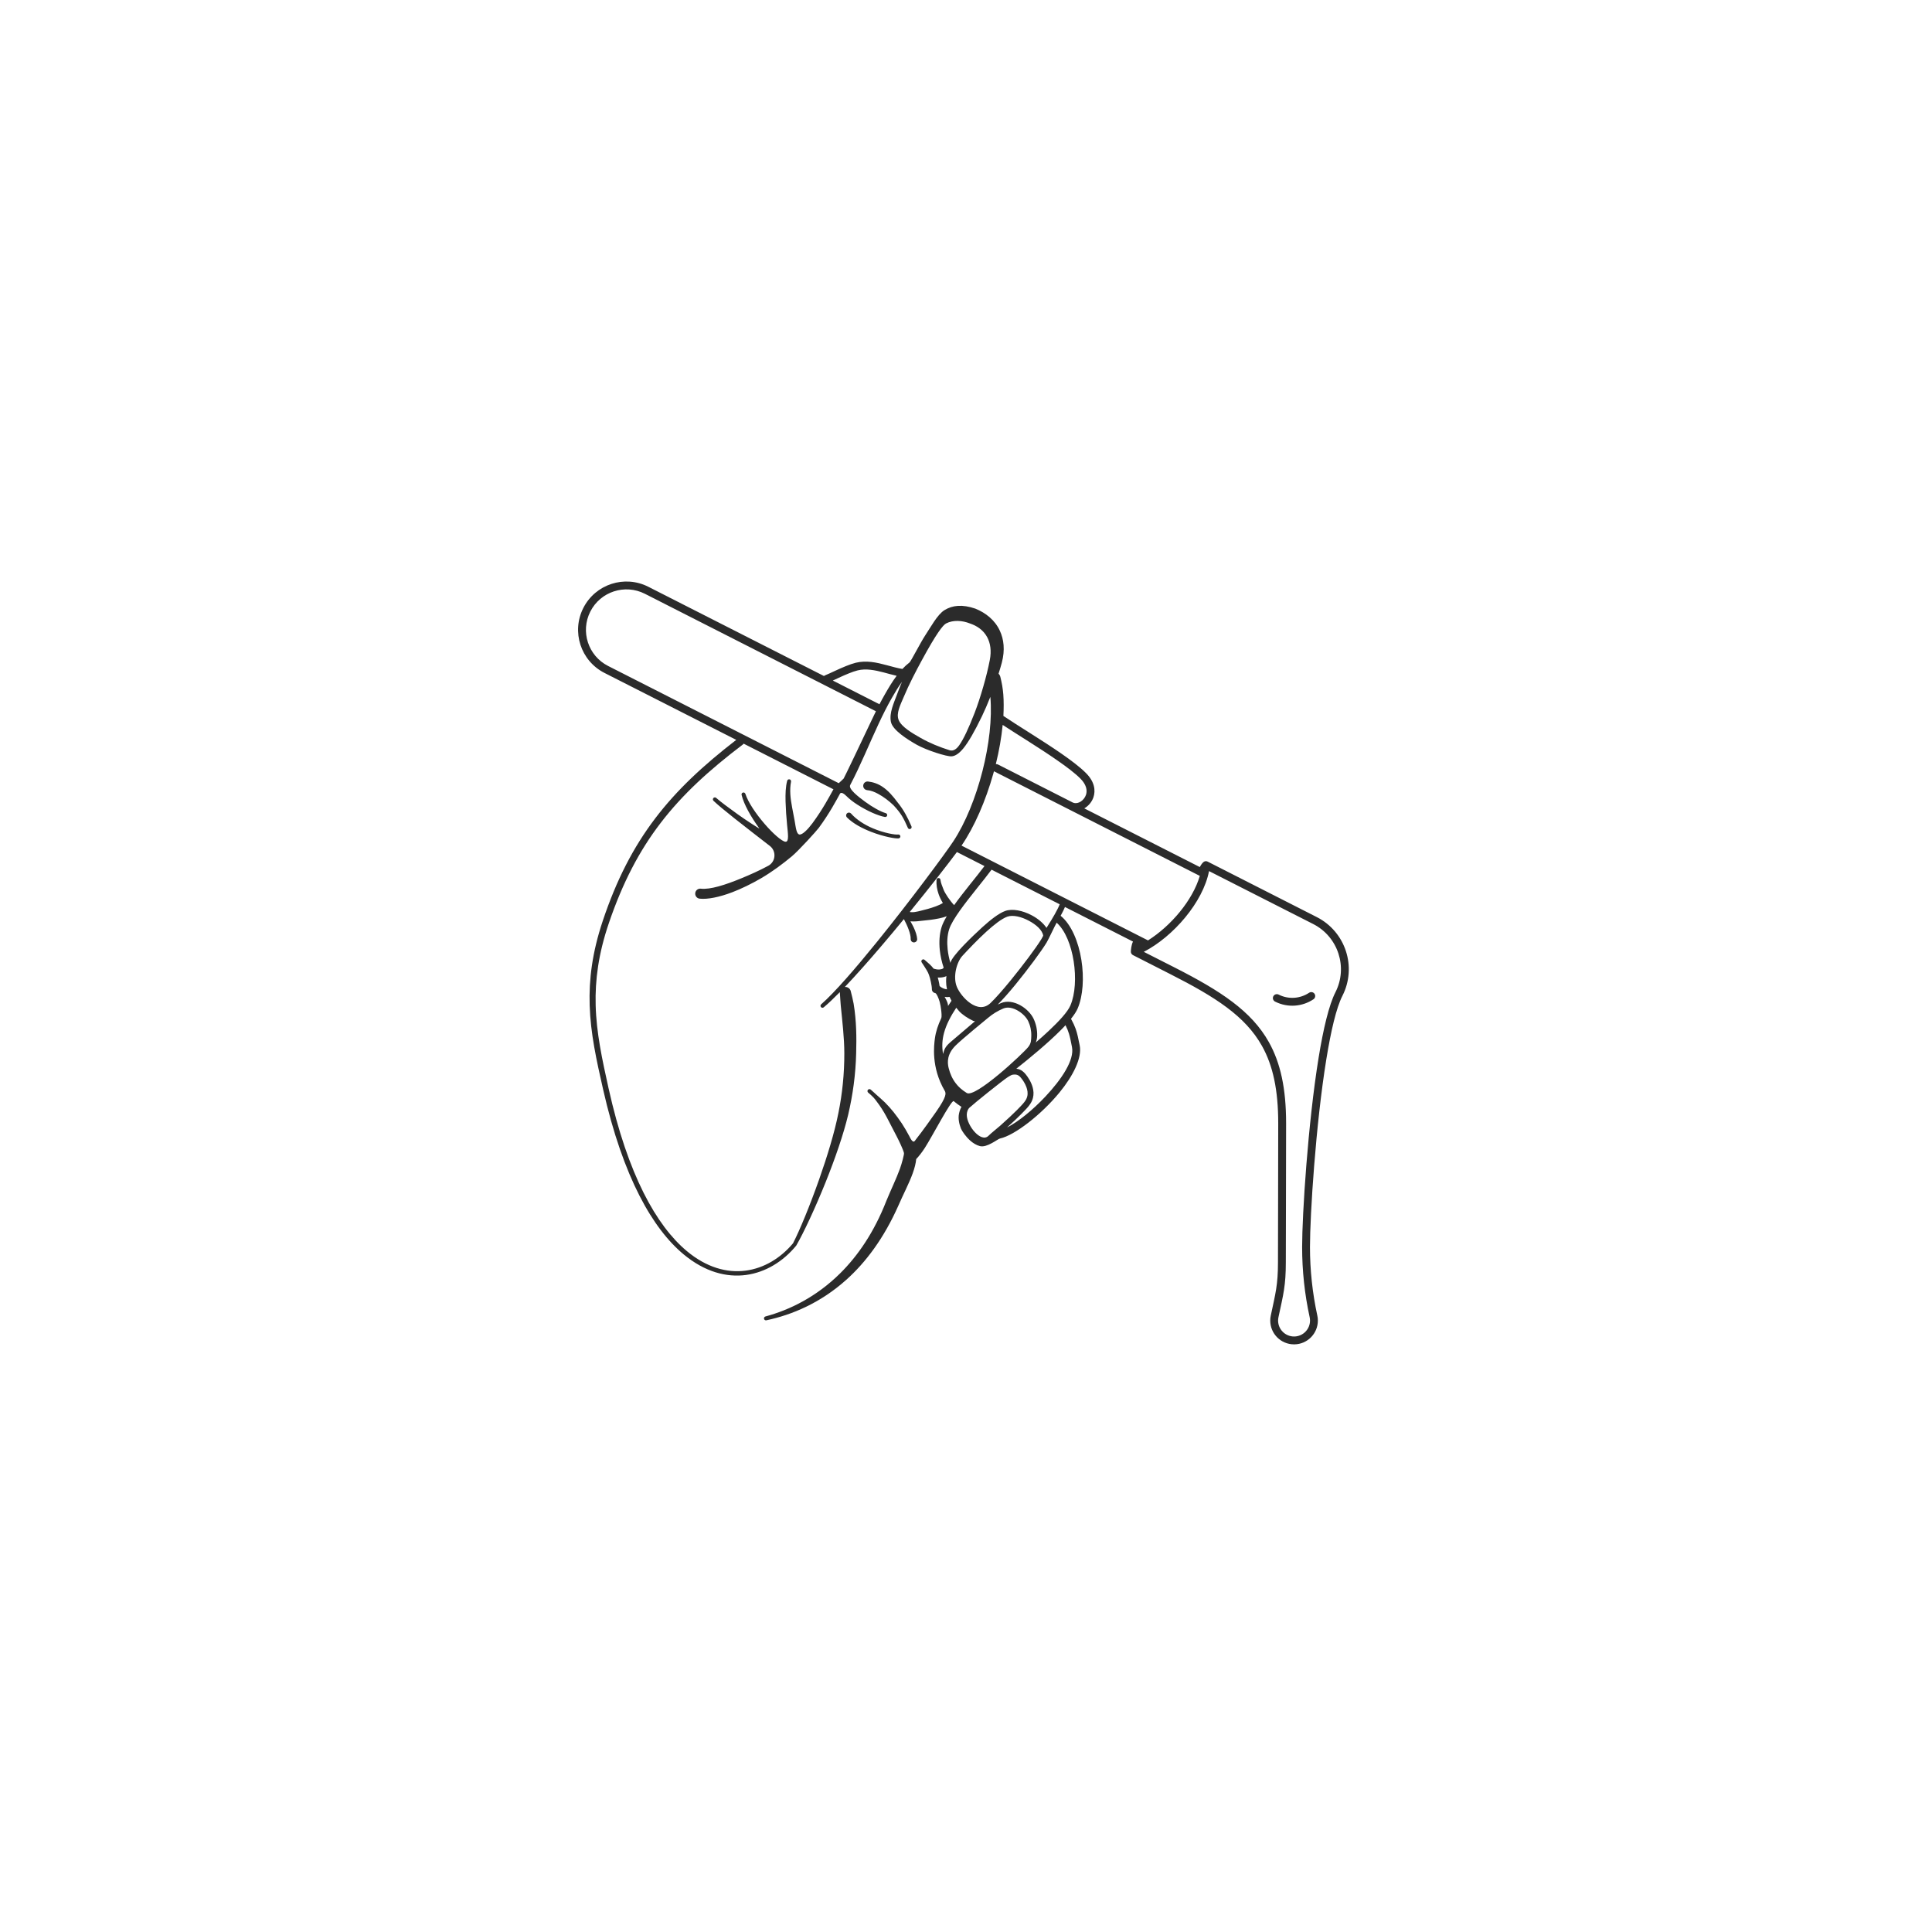
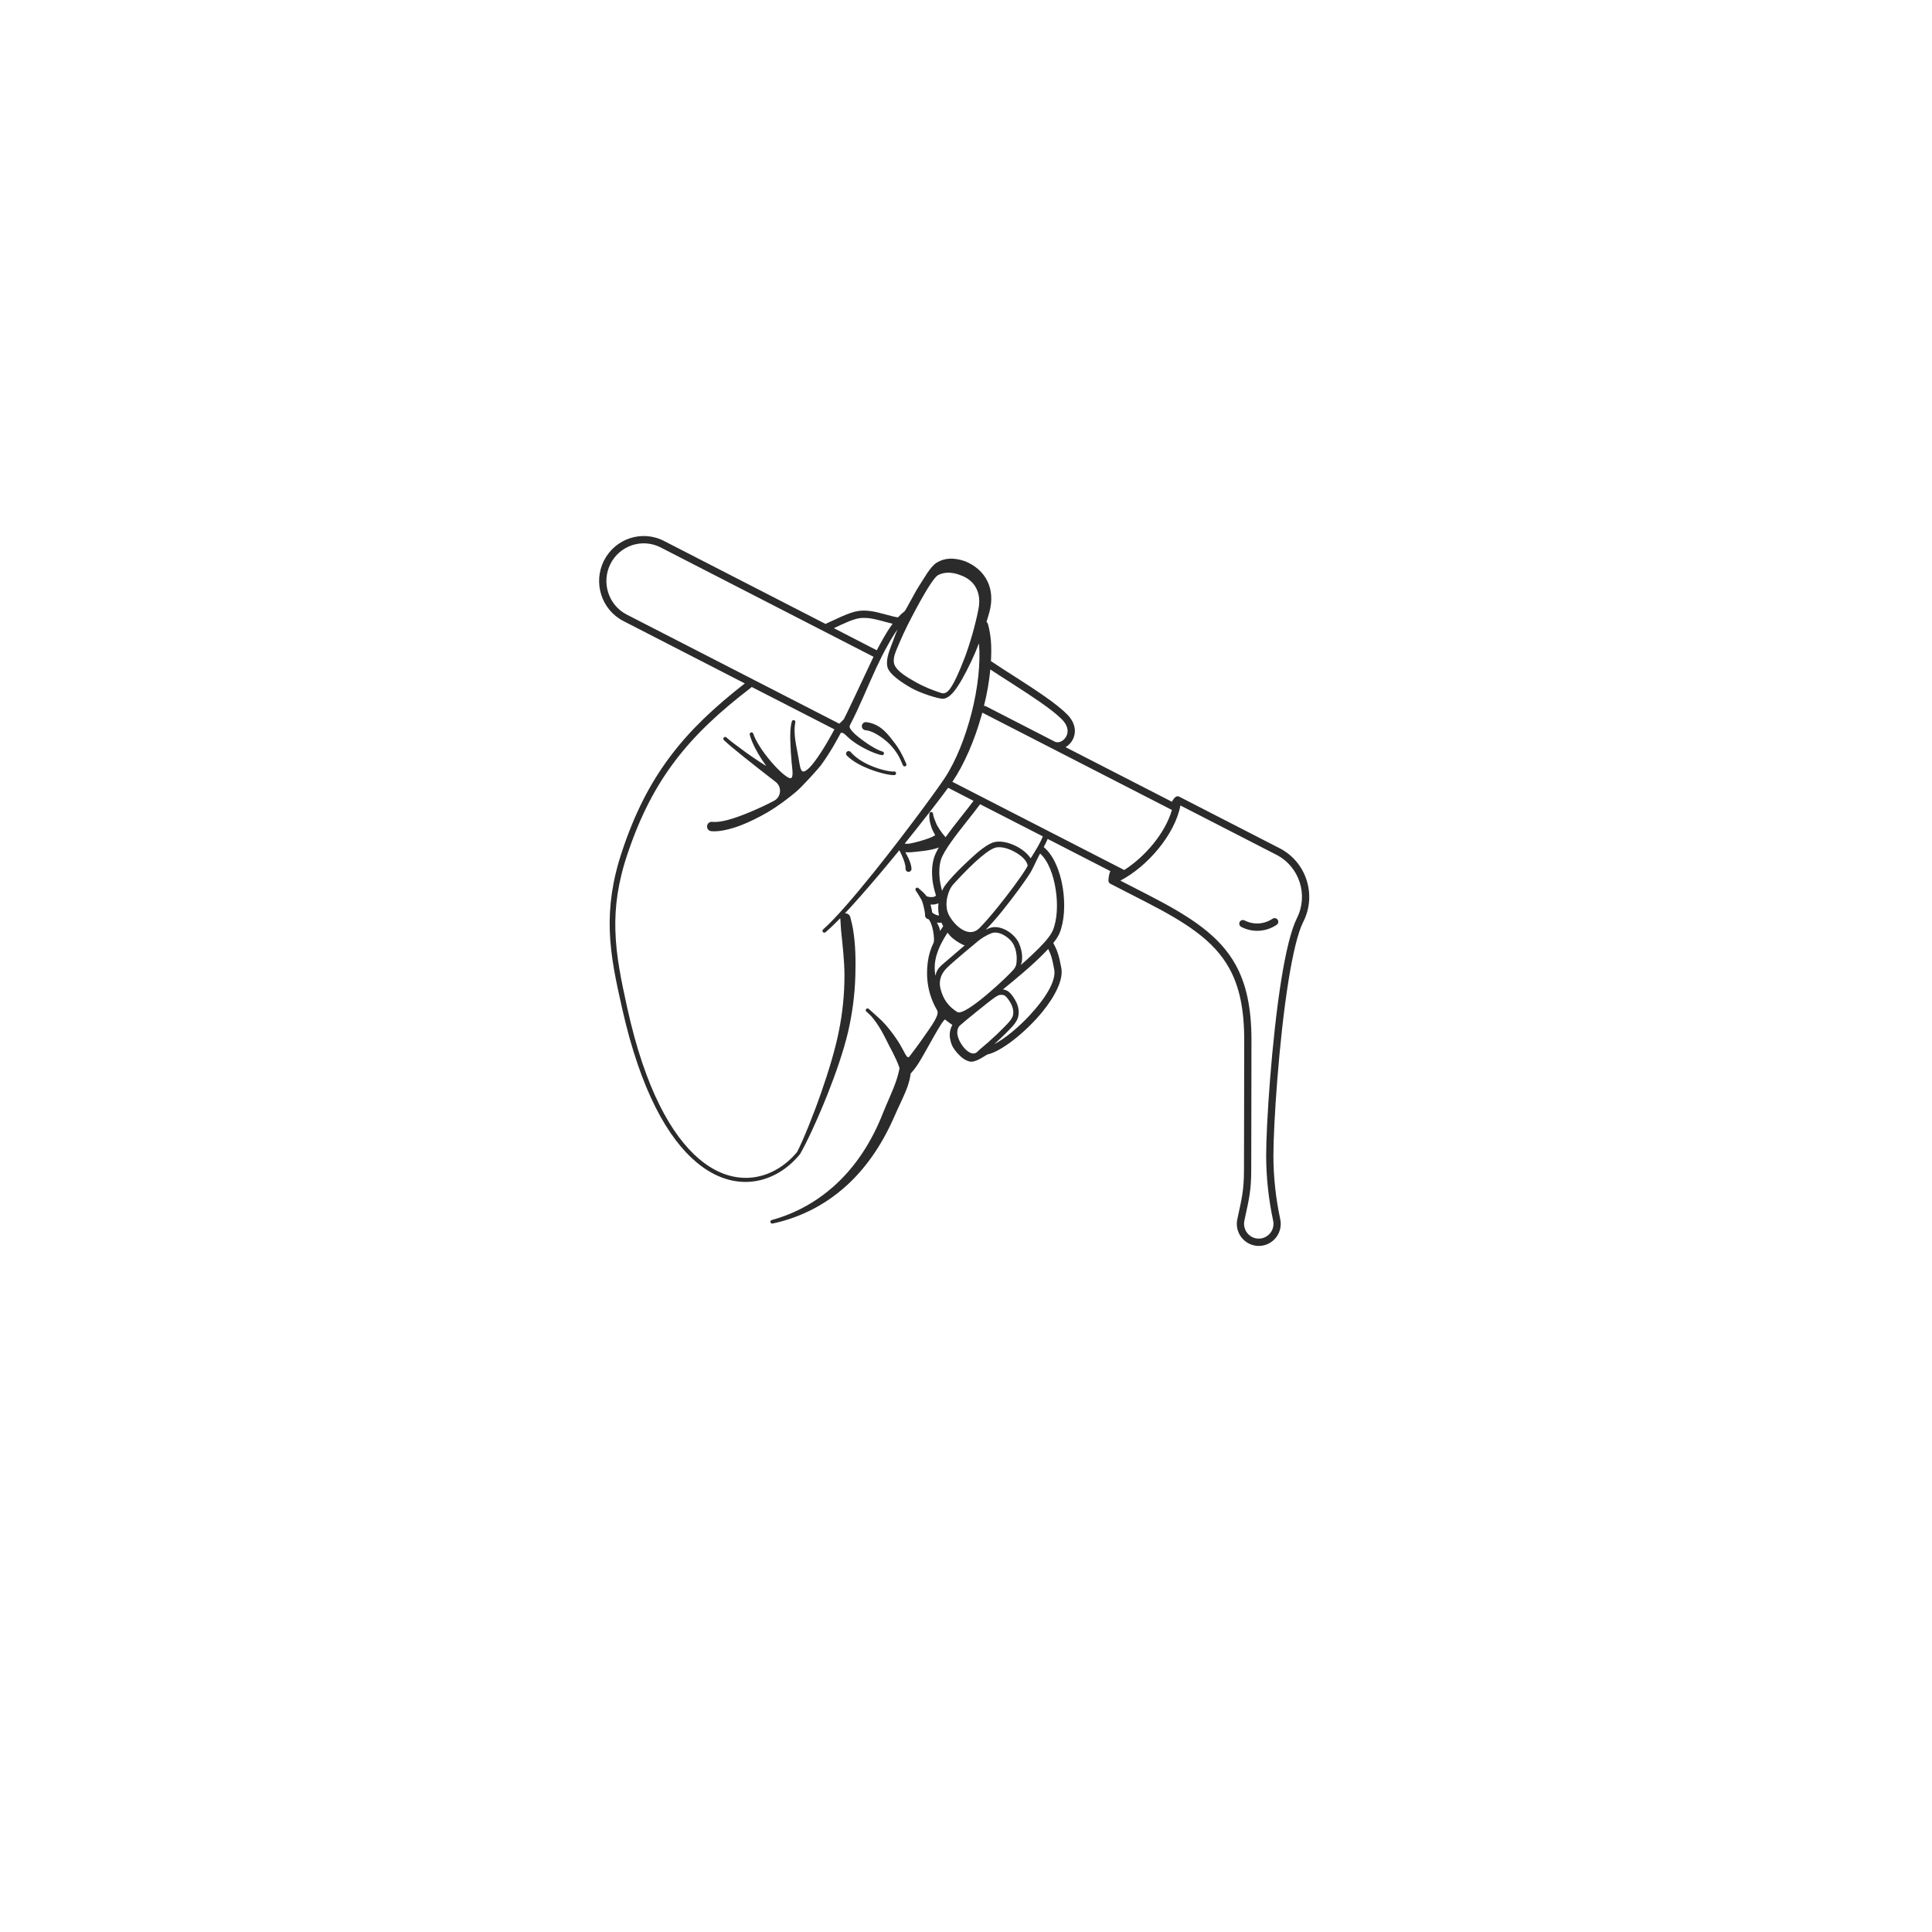
- <svg xmlns="http://www.w3.org/2000/svg" width="250" zoomAndPan="magnify" viewBox="0 0 187.5 187.5" height="250" preserveAspectRatio="xMidYMid meet" version="1.0">
+ <svg xmlns="http://www.w3.org/2000/svg" width="125" zoomAndPan="magnify" viewBox="0 0 94.08 101.04" height="125" preserveAspectRatio="xMidYMid meet" version="1.0">
  <defs>
-     <clipPath id="5d741224b6">
-       <path d="M 56.102 56.438 L 130.902 56.438 L 130.902 130.469 L 56.102 130.469 Z M 56.102 56.438 " clip-rule="nonzero" />
+     <clipPath id="ca4550e85a">
+       <path d="M 27.852 28.035 L 64.988 28.035 L 64.988 65.16 L 27.852 65.16 Z M 27.852 28.035 " clip-rule="nonzero" />
    </clipPath>
  </defs>
-   <g clip-path="url(#5d741224b6)">
-     <path fill="#2b2b2b" d="M 71.453 71.805 L 58.668 65.309 C 56.355 64.133 55.438 61.309 56.613 59 C 57.789 56.691 60.617 55.773 62.926 56.949 L 79.961 65.605 C 79.988 65.586 80.02 65.566 80.055 65.551 C 80.57 65.34 81.355 64.941 82.094 64.645 C 82.43 64.508 82.758 64.395 83.047 64.32 C 83.547 64.199 84.051 64.188 84.551 64.242 C 85.59 64.355 86.617 64.766 87.578 64.922 C 87.793 64.691 88.023 64.477 88.27 64.289 C 88.402 64.188 89.355 62.32 89.789 61.668 C 90.293 60.918 90.973 59.633 91.664 59.211 C 92.441 58.734 93.395 58.637 94.652 59.066 C 95.656 59.469 96.559 60.176 97.035 61.215 C 97.418 62.039 97.555 63.074 97.223 64.324 C 97.133 64.66 97.027 65.016 96.91 65.383 C 96.992 65.465 97.051 65.566 97.082 65.684 C 97.152 65.961 97.211 66.242 97.262 66.527 C 97.309 66.816 97.348 67.105 97.371 67.402 C 97.418 68.055 97.418 68.754 97.379 69.48 C 98.773 70.426 101.117 71.828 103.008 73.137 C 103.98 73.812 104.836 74.465 105.391 75.023 C 106.238 75.867 106.34 76.719 106.117 77.379 C 105.957 77.848 105.625 78.223 105.23 78.453 L 116.441 84.148 C 116.574 83.887 116.742 83.684 116.852 83.625 C 116.961 83.562 117.094 83.562 117.207 83.621 L 127.789 89 C 130.59 90.422 131.707 93.848 130.281 96.645 C 129.68 97.828 129.164 100.074 128.727 102.758 C 127.691 109.109 127.133 117.883 127.133 121.023 C 127.133 123.258 127.371 125.488 127.844 127.668 C 127.883 127.828 127.898 127.992 127.898 128.16 C 127.898 129.422 126.887 130.449 125.629 130.469 L 125.617 130.469 C 125.617 130.469 125.609 130.469 125.613 130.469 L 125.578 130.469 C 124.305 130.465 123.277 129.434 123.277 128.16 C 123.277 127.996 123.293 127.836 123.328 127.68 C 123.789 125.516 124.027 124.707 124.027 122.496 C 124.027 119.809 124.051 114.191 124.051 109.012 C 124.051 105.793 123.547 103.422 122.473 101.504 C 120.852 98.613 117.949 96.758 113.617 94.559 C 109.957 92.695 109.957 92.695 109.957 92.695 C 109.824 92.629 109.742 92.488 109.75 92.34 C 109.754 92.191 109.793 91.699 109.957 91.379 L 103.355 88.023 C 103.262 88.254 103.117 88.543 102.934 88.875 C 103.965 89.711 104.668 91.383 104.949 93.168 C 105.219 94.867 105.109 96.656 104.586 97.875 C 104.461 98.168 104.238 98.504 103.941 98.875 C 104.145 99.242 104.281 99.543 104.387 99.832 C 104.555 100.305 104.645 100.758 104.785 101.461 C 105.023 102.656 104.16 104.395 102.828 106.02 C 101.039 108.195 98.465 110.188 97.047 110.492 C 96.832 110.535 95.785 111.41 95.102 111.23 C 94.758 111.141 94.43 110.938 94.152 110.688 C 93.711 110.289 93.379 109.797 93.258 109.523 C 93.078 109.059 92.977 108.555 93.07 108.086 C 93.117 107.848 93.195 107.621 93.312 107.414 C 93.289 107.402 93.266 107.391 93.242 107.375 C 92.988 107.207 92.758 107.039 92.559 106.867 C 92.344 106.684 90.465 110.305 89.75 111.41 C 89.473 111.84 89.18 112.211 88.918 112.488 C 88.879 112.898 88.762 113.363 88.582 113.859 C 88.227 114.852 87.625 115.984 87.18 117.02 C 85.781 120.164 84.035 122.5 82.133 124.203 C 79.617 126.457 76.855 127.609 74.379 128.133 C 74.277 128.16 74.172 128.094 74.148 127.992 C 74.125 127.891 74.188 127.789 74.289 127.762 C 76.645 127.125 79.227 125.863 81.539 123.574 C 83.262 121.867 84.832 119.586 86.023 116.539 C 86.441 115.512 86.992 114.387 87.344 113.41 C 87.508 112.957 87.766 112.016 87.73 111.895 C 87.672 111.68 87.559 111.406 87.418 111.098 C 87.195 110.598 86.891 110.027 86.598 109.465 C 86.398 109.086 86.215 108.707 86.027 108.367 C 85.754 107.855 85.426 107.344 85.074 106.887 C 84.977 106.758 84.883 106.629 84.777 106.516 C 84.605 106.332 84.426 106.18 84.254 106.035 C 84.176 105.969 84.164 105.848 84.23 105.766 C 84.301 105.688 84.418 105.676 84.5 105.742 C 84.68 105.891 84.855 106.066 85.051 106.238 C 85.316 106.477 85.602 106.715 85.875 106.984 C 86.176 107.281 86.457 107.598 86.715 107.918 C 86.977 108.258 87.262 108.629 87.52 109.023 C 87.781 109.418 88.012 109.828 88.219 110.211 C 88.359 110.477 88.582 110.973 88.781 110.723 C 89.59 109.695 90.496 108.406 90.852 107.895 C 91.883 106.418 91.824 106.102 91.684 105.859 C 90.344 103.57 90.652 101.402 90.73 100.789 C 90.82 100.121 91.035 99.473 91.34 98.832 C 91.414 98.676 91.371 98.258 91.336 97.988 C 91.305 97.734 91.262 97.469 91.191 97.215 C 91.086 96.859 90.891 96.398 90.766 96.379 C 90.578 96.352 90.434 96.191 90.438 95.992 C 90.441 95.828 90.398 95.57 90.344 95.309 C 90.289 95.047 90.223 94.785 90.156 94.617 C 90.109 94.469 90.027 94.312 89.934 94.156 C 89.77 93.883 89.594 93.613 89.461 93.418 C 89.395 93.34 89.402 93.219 89.48 93.152 C 89.559 93.082 89.68 93.09 89.75 93.168 C 89.934 93.332 90.199 93.543 90.426 93.789 C 90.492 93.859 90.555 93.934 90.609 94.008 C 90.637 94.012 90.66 94.02 90.688 94.027 C 90.891 94.094 91.125 94.113 91.328 94.066 C 91.438 94.043 91.539 94.004 91.582 93.91 C 91.398 93.363 91.27 92.785 91.207 92.215 C 91.125 91.422 91.172 90.641 91.383 89.965 C 91.477 89.668 91.652 89.312 91.883 88.922 C 91.664 89.004 91.422 89.07 91.168 89.125 C 90.59 89.246 89.969 89.316 89.52 89.355 C 89.188 89.398 88.727 89.453 88.355 89.414 C 88.469 89.605 88.574 89.805 88.672 90.004 C 88.867 90.418 88.996 90.824 89.012 91.148 C 89.012 91.32 88.871 91.461 88.695 91.461 C 88.523 91.461 88.383 91.32 88.383 91.148 C 88.395 90.887 88.309 90.555 88.184 90.211 C 88.055 89.859 87.887 89.504 87.723 89.199 C 87.02 90.055 86.293 90.926 85.57 91.773 C 84.316 93.246 83.074 94.648 81.992 95.785 C 82.27 95.758 82.527 95.953 82.574 96.23 C 82.672 96.629 82.777 97.016 82.844 97.406 C 83.121 99.078 83.133 100.684 83.09 102.227 C 83.039 104.281 82.77 106.242 82.312 108.199 C 81.855 110.109 81.035 112.469 80.148 114.68 C 79.113 117.258 77.996 119.633 77.289 120.859 C 77.285 120.863 77.281 120.871 77.281 120.875 C 77.277 120.883 77.27 120.887 77.266 120.895 C 74.766 123.934 70.461 125.141 66.363 121.75 C 63.371 119.277 60.48 114.312 58.531 105.727 C 57.887 102.887 57.312 100.309 57.227 97.562 C 57.148 95.074 57.469 92.449 58.496 89.375 C 59.836 85.367 61.473 82.207 63.586 79.426 C 65.676 76.672 68.238 74.285 71.453 71.805 Z M 125.602 129.707 C 125.602 129.707 125.609 129.707 125.605 129.707 L 125.617 129.707 C 126.457 129.691 127.137 129.004 127.137 128.16 C 127.137 128.051 127.125 127.938 127.102 127.832 C 126.613 125.594 126.371 123.312 126.371 121.023 C 126.371 117.863 126.934 109.031 127.973 102.633 C 128.426 99.852 128.977 97.527 129.602 96.301 C 130.836 93.879 129.867 90.91 127.445 89.676 L 117.336 84.539 C 116.758 87.551 113.871 90.898 111.004 92.375 L 113.965 93.879 C 118.465 96.164 121.457 98.125 123.141 101.133 C 124.27 103.145 124.816 105.629 124.816 109.012 C 124.816 114.191 124.789 119.809 124.789 122.496 C 124.789 124.773 124.551 125.609 124.074 127.836 C 124.051 127.941 124.039 128.051 124.039 128.16 C 124.039 129.012 124.73 129.703 125.582 129.707 L 125.586 129.707 C 125.586 129.707 125.598 129.707 125.598 129.707 Z M 87.535 66.172 C 87.164 66.684 86.844 67.23 86.555 67.73 C 86.094 68.539 85.68 69.367 85.285 70.211 C 84.352 72.199 83.535 74.242 82.512 76.188 C 82.312 76.566 83.305 77.328 83.969 77.816 C 84.68 78.336 85.453 78.77 85.957 78.914 C 86.059 78.938 86.121 79.039 86.098 79.145 C 86.074 79.246 85.973 79.309 85.871 79.285 C 85.219 79.172 84.125 78.684 83.207 78.09 C 82.793 77.828 82.422 77.535 82.133 77.246 C 81.594 76.707 81.5 77.066 81.5 77.066 C 81.18 77.641 80.504 78.938 79.457 80.352 C 79.234 80.652 77.547 82.516 76.852 83.102 C 76 83.812 74.969 84.59 73.852 85.242 C 72.93 85.777 71.969 86.246 71.07 86.59 C 69.816 87.07 68.672 87.297 67.902 87.215 C 67.637 87.188 67.441 86.945 67.473 86.676 C 67.5 86.41 67.742 86.215 68.012 86.246 C 68.914 86.352 70.391 85.883 71.961 85.234 C 72.824 84.879 73.723 84.477 74.555 84.027 C 74.898 83.844 75.125 83.5 75.156 83.113 C 75.191 82.727 75.031 82.348 74.727 82.109 C 73.703 81.312 72.391 80.305 71.281 79.422 C 70.402 78.723 69.645 78.102 69.246 77.719 C 69.172 77.648 69.164 77.527 69.234 77.449 C 69.309 77.371 69.43 77.367 69.508 77.438 C 69.914 77.797 70.688 78.375 71.586 79.02 C 72.309 79.543 73.75 80.477 73.691 80.395 C 72.871 79.27 72.191 78.059 71.973 77.152 C 71.941 77.051 72 76.945 72.102 76.918 C 72.203 76.887 72.309 76.945 72.34 77.047 C 72.617 77.887 73.359 78.977 74.219 79.973 C 74.949 80.824 75.879 81.676 76.238 81.691 C 76.602 81.707 76.461 80.848 76.387 80.059 C 76.312 79.324 76.262 78.531 76.238 77.777 C 76.219 77.047 76.242 76.352 76.395 75.777 C 76.418 75.676 76.52 75.613 76.625 75.633 C 76.727 75.656 76.789 75.762 76.77 75.863 C 76.695 76.234 76.676 76.656 76.703 77.105 C 76.754 77.918 76.973 78.797 77.117 79.637 C 77.246 80.391 77.301 80.945 77.586 80.988 C 77.875 81.031 78.406 80.488 78.844 79.898 C 79.863 78.52 80.52 77.254 80.832 76.695 C 80.852 76.664 80.867 76.633 80.887 76.602 L 72.172 72.172 C 72.148 72.203 72.121 72.234 72.09 72.258 C 68.832 74.727 66.242 77.094 64.133 79.844 C 62.047 82.559 60.43 85.652 59.094 89.574 C 58.074 92.566 57.746 95.121 57.809 97.547 C 57.879 100.254 58.438 102.801 59.059 105.609 C 60.934 114.055 63.723 118.961 66.648 121.41 C 70.504 124.637 74.578 123.516 76.961 120.664 C 77.605 119.414 78.594 117.023 79.504 114.441 C 80.281 112.234 81 109.887 81.371 107.996 C 81.754 106.094 81.945 104.195 81.941 102.211 C 81.938 100.723 81.754 99.199 81.594 97.574 C 81.555 97.188 81.547 96.801 81.512 96.406 C 81.508 96.363 81.504 96.324 81.508 96.285 C 80.918 96.883 80.391 97.387 79.945 97.758 C 79.863 97.828 79.742 97.816 79.676 97.738 C 79.605 97.656 79.617 97.535 79.695 97.469 C 81 96.328 83.039 93.969 85.121 91.398 C 88.367 87.387 91.715 82.867 92.516 81.656 C 93.695 79.875 94.695 77.391 95.352 74.82 C 95.988 72.316 96.297 69.73 96.113 67.629 C 95.848 68.305 95.57 68.941 95.309 69.488 C 94.562 71.035 93.98 72.031 93.496 72.625 C 93.066 73.148 92.695 73.375 92.355 73.402 C 91.883 73.441 89.902 72.805 88.969 72.277 C 88.059 71.762 86.617 70.855 86.461 70.051 C 86.289 69.176 86.75 68.23 87.055 67.395 C 87.203 66.988 87.367 66.578 87.535 66.172 Z M 95.934 110.227 C 96.242 109.922 96.68 109.594 97.09 109.23 C 97.734 108.656 98.367 108.066 98.676 107.75 C 98.938 107.477 99.203 107.223 99.406 106.961 C 99.539 106.789 99.645 106.613 99.691 106.418 C 99.773 106.102 99.715 105.777 99.605 105.484 C 99.473 105.129 99.262 104.816 99.082 104.602 C 98.969 104.461 98.863 104.379 98.754 104.332 C 98.617 104.273 98.48 104.277 98.34 104.289 C 98.266 104.293 98.195 104.32 98.129 104.348 C 97.996 104.41 97.871 104.5 97.75 104.574 C 97.531 104.715 96.691 105.371 95.855 106.039 C 95.102 106.641 94.352 107.258 94.062 107.523 C 93.949 107.629 93.824 107.891 93.824 108.199 C 93.824 109.23 95.207 110.957 95.934 110.227 Z M 103.406 99.496 C 103.254 99.664 103.09 99.836 102.914 100.008 C 101.637 101.289 99.895 102.719 98.633 103.719 C 98.75 103.73 98.863 103.754 98.98 103.805 C 99.156 103.883 99.336 104.012 99.523 104.234 C 99.773 104.539 100.078 105.004 100.219 105.523 C 100.312 105.855 100.336 106.207 100.246 106.559 C 100.18 106.828 100.043 107.074 99.859 107.312 C 99.645 107.59 99.367 107.855 99.086 108.145 C 98.816 108.426 98.293 108.918 97.73 109.422 C 98.832 108.863 100.246 107.711 101.465 106.41 C 103.016 104.758 104.289 102.875 104.035 101.613 C 103.93 101.074 103.855 100.691 103.746 100.328 C 103.664 100.059 103.562 99.801 103.406 99.496 Z M 93.824 106.074 C 94.652 106.586 99.27 102.262 99.789 101.613 C 100.094 101.23 100.07 100.926 100.086 100.535 C 100.094 100.273 100.066 100.027 100.02 99.801 C 99.965 99.539 99.883 99.305 99.789 99.105 C 99.605 98.719 99.203 98.316 98.738 98.059 C 98.301 97.816 97.805 97.695 97.371 97.875 C 97.125 97.98 96.859 98.109 96.586 98.277 C 96.355 98.418 96.117 98.59 95.871 98.797 C 95.871 98.797 93.359 100.848 92.738 101.469 C 91.914 102.289 91.922 103.086 92.066 103.652 C 92.207 104.215 92.418 104.691 92.762 105.141 C 93.012 105.473 93.352 105.781 93.824 106.074 Z M 92.805 97.801 C 92.273 98.605 91.848 99.406 91.621 100.23 C 91.441 100.895 91.395 101.574 91.527 102.289 C 91.621 101.91 91.699 101.602 92.238 101.141 C 94.625 99.109 94.625 99.109 94.625 99.109 C 94.555 99.105 94.492 99.094 94.441 99.07 C 93.957 98.844 93.371 98.461 93.082 98.133 C 92.984 98.023 92.891 97.91 92.805 97.801 Z M 102.547 89.547 C 102.352 89.879 101.777 91.137 101.57 91.48 C 101.051 92.332 99.773 94.055 98.559 95.543 C 97.941 96.301 97.328 96.988 96.832 97.492 C 96.938 97.441 97.047 97.395 97.148 97.348 C 97.738 97.102 98.422 97.23 99.016 97.559 C 99.594 97.875 100.078 98.383 100.305 98.859 C 100.418 99.098 100.516 99.375 100.582 99.684 C 100.637 99.953 100.668 100.246 100.656 100.551 C 100.648 100.758 100.609 100.961 100.523 101.172 C 100.949 100.805 101.371 100.43 101.766 100.059 C 102.77 99.117 103.609 98.219 103.883 97.578 C 104.359 96.465 104.441 94.832 104.199 93.289 C 103.957 91.762 103.402 90.312 102.547 89.547 Z M 92.867 95.785 C 93.273 96.758 94.895 98.523 96.129 97.344 C 96.625 96.871 97.34 96.055 98.078 95.152 C 99.273 93.688 100.539 92 101.051 91.164 C 101.137 91.023 101.219 90.859 101.242 90.812 C 101.168 90.266 100.551 89.73 99.844 89.355 C 99.137 88.977 98.32 88.766 97.762 88.961 C 97.207 89.16 96.469 89.746 95.73 90.414 C 94.844 91.219 93.969 92.152 93.406 92.758 C 92.848 93.363 92.453 94.789 92.867 95.785 Z M 91.676 96.746 C 91.77 96.902 91.859 97.074 91.93 97.254 C 91.973 97.359 92 97.484 92.012 97.625 C 92.117 97.457 92.23 97.289 92.344 97.121 C 92.273 96.996 92.211 96.871 92.156 96.75 C 92.004 96.777 91.844 96.777 91.676 96.746 Z M 123.742 97.203 C 124.977 97.828 126.395 97.699 127.469 96.98 C 127.645 96.867 127.691 96.629 127.578 96.453 C 127.461 96.277 127.223 96.23 127.047 96.348 C 126.195 96.914 125.066 97.02 124.09 96.523 C 123.902 96.43 123.672 96.504 123.574 96.691 C 123.48 96.879 123.555 97.105 123.742 97.203 Z M 91.852 94.73 C 91.805 94.75 91.758 94.77 91.707 94.789 C 91.496 94.859 91.254 94.887 91.008 94.867 C 91.035 94.957 91.059 95.051 91.082 95.141 C 91.129 95.332 91.164 95.523 91.188 95.695 C 91.32 95.816 91.484 95.906 91.652 95.961 C 91.738 95.988 91.828 96.008 91.906 96.012 C 91.848 95.75 91.82 95.496 91.82 95.25 C 91.816 95.07 91.828 94.898 91.852 94.73 Z M 96.23 84.402 C 95.457 85.453 94.137 86.996 93.172 88.348 C 92.672 89.055 92.266 89.703 92.113 90.195 C 91.93 90.777 91.895 91.449 91.969 92.133 C 92.016 92.574 92.109 93.023 92.234 93.449 C 92.379 92.758 94.402 90.84 95.336 89.984 C 96.141 89.25 96.957 88.621 97.562 88.406 C 98.246 88.16 99.258 88.367 100.125 88.828 C 100.73 89.145 101.254 89.586 101.562 90.051 C 101.871 89.57 102.145 89.117 102.367 88.723 C 102.582 88.336 102.75 88.008 102.844 87.762 Z M 96.465 74.848 C 96.441 74.934 96.418 75.016 96.395 75.102 C 95.656 77.723 94.566 80.246 93.316 82.066 L 111.414 91.266 C 113.641 89.859 115.75 87.375 116.441 85.004 L 96.508 74.875 C 96.492 74.867 96.48 74.855 96.465 74.848 Z M 92.867 82.691 C 92.004 83.855 90.27 86.082 88.293 88.504 C 88.32 88.52 88.363 88.52 88.402 88.523 C 88.52 88.535 88.648 88.531 88.777 88.512 C 88.988 88.484 89.195 88.426 89.363 88.387 C 89.766 88.293 90.324 88.145 90.828 87.957 C 91.086 87.863 91.32 87.754 91.504 87.633 C 91.344 87.371 91.199 87.082 91.094 86.781 C 90.934 86.324 90.855 85.848 90.891 85.406 C 90.891 85.301 90.977 85.215 91.082 85.215 C 91.188 85.211 91.273 85.297 91.273 85.402 C 91.309 85.707 91.449 86 91.562 86.312 C 91.699 86.691 92.219 87.453 92.598 87.844 C 93.527 86.543 94.773 85.082 95.543 84.051 Z M 87.156 80.988 C 86.895 81.031 85.809 80.855 84.688 80.379 C 83.914 80.051 83.133 79.562 82.586 78.945 C 82.484 78.836 82.309 78.832 82.199 78.938 C 82.09 79.039 82.086 79.211 82.188 79.324 C 82.816 79.949 83.695 80.398 84.543 80.73 C 85.77 81.207 86.938 81.41 87.219 81.363 C 87.324 81.348 87.395 81.25 87.379 81.145 C 87.359 81.043 87.262 80.973 87.156 80.988 Z M 88.457 80.195 C 88.254 79.719 88.066 79.336 87.859 78.969 C 87.645 78.59 87.41 78.234 87.078 77.828 C 86.688 77.301 86.215 76.734 85.633 76.348 C 85.211 76.066 84.73 75.898 84.234 75.844 C 84.004 75.824 83.797 75.992 83.777 76.227 C 83.754 76.457 83.926 76.66 84.156 76.684 C 84.531 76.715 84.879 76.859 85.215 77.039 C 85.77 77.34 86.285 77.738 86.711 78.148 C 87.047 78.508 87.305 78.824 87.52 79.168 C 87.734 79.516 87.91 79.887 88.109 80.348 C 88.148 80.445 88.262 80.488 88.359 80.445 C 88.457 80.406 88.5 80.293 88.457 80.195 Z M 97.309 70.352 C 97.191 71.582 96.961 72.871 96.645 74.156 C 96.715 74.148 96.789 74.16 96.855 74.195 L 104.141 77.898 C 104.152 77.898 104.168 77.902 104.184 77.91 C 104.633 78.07 105.207 77.688 105.395 77.137 C 105.543 76.688 105.422 76.129 104.852 75.562 C 104.32 75.027 103.5 74.41 102.57 73.766 C 100.84 72.562 98.727 71.285 97.309 70.352 Z M 85.008 69.027 L 62.582 57.625 C 60.645 56.645 58.277 57.414 57.293 59.348 C 56.309 61.277 57.078 63.645 59.012 64.629 L 81.398 76.008 C 81.559 75.859 81.723 75.715 81.875 75.559 C 81.918 75.512 83.727 71.734 84.594 69.887 C 84.727 69.598 84.867 69.312 85.008 69.027 Z M 92.164 72.812 C 92.516 72.922 92.828 72.703 93.098 72.32 C 93.516 71.719 93.992 70.715 94.59 69.176 C 94.871 68.449 95.164 67.555 95.426 66.641 C 95.684 65.746 95.91 64.84 96.059 64.059 C 96.238 63.145 96.113 62.406 95.801 61.828 C 95.441 61.156 94.809 60.73 94.125 60.504 C 93.395 60.215 92.516 60.145 91.82 60.504 C 91.527 60.652 90.891 61.441 89.438 64.125 C 88.91 65.102 88.23 66.387 87.703 67.648 C 87.383 68.414 86.945 69.227 87.219 69.887 C 87.496 70.547 88.516 71.145 89.344 71.613 C 90.23 72.117 91.172 72.5 92.164 72.812 Z M 87.02 65.586 C 86.199 65.402 85.336 65.094 84.469 65 C 84.055 64.953 83.641 64.961 83.23 65.062 C 82.973 65.125 82.68 65.23 82.379 65.352 C 81.844 65.566 81.285 65.832 80.824 66.047 L 85.352 68.348 C 85.527 68.012 85.707 67.68 85.895 67.355 C 86.219 66.785 86.59 66.16 87.02 65.586 " fill-opacity="1" fill-rule="evenodd" />
+   <g clip-path="url(#ca4550e85a)">
+     <path fill="#2b2b2b" d="M 35.473 35.742 L 29.125 32.48 C 27.98 31.895 27.523 30.477 28.105 29.32 C 28.691 28.164 30.094 27.699 31.242 28.289 L 39.699 32.633 C 39.715 32.621 39.73 32.609 39.746 32.605 C 40 32.496 40.391 32.297 40.758 32.148 C 40.926 32.082 41.086 32.023 41.23 31.988 C 41.48 31.926 41.73 31.922 41.977 31.949 C 42.492 32.004 43.004 32.211 43.48 32.289 C 43.586 32.172 43.703 32.066 43.824 31.973 C 43.891 31.918 44.363 30.984 44.578 30.656 C 44.828 30.281 45.164 29.637 45.508 29.426 C 45.895 29.188 46.367 29.137 46.992 29.352 C 47.492 29.555 47.938 29.91 48.176 30.43 C 48.367 30.844 48.434 31.363 48.27 31.988 C 48.223 32.156 48.172 32.336 48.113 32.52 C 48.156 32.559 48.184 32.613 48.199 32.672 C 48.234 32.812 48.266 32.953 48.289 33.094 C 48.312 33.238 48.332 33.383 48.344 33.531 C 48.367 33.859 48.367 34.211 48.344 34.574 C 49.039 35.051 50.203 35.75 51.141 36.41 C 51.625 36.746 52.047 37.074 52.324 37.355 C 52.742 37.777 52.797 38.203 52.684 38.535 C 52.605 38.773 52.441 38.961 52.246 39.074 L 57.809 41.93 C 57.875 41.801 57.961 41.699 58.016 41.668 C 58.07 41.637 58.137 41.637 58.191 41.664 L 63.445 44.363 C 64.836 45.078 65.391 46.797 64.684 48.199 C 64.383 48.793 64.129 49.918 63.91 51.262 C 63.398 54.449 63.117 58.848 63.117 60.426 C 63.117 61.543 63.238 62.66 63.473 63.754 C 63.488 63.836 63.5 63.918 63.5 64.004 C 63.5 64.637 62.996 65.148 62.371 65.16 L 62.367 65.16 C 62.367 65.16 62.363 65.16 62.363 65.16 L 62.348 65.16 C 61.715 65.156 61.203 64.641 61.203 64.004 C 61.203 63.922 61.211 63.84 61.23 63.762 C 61.461 62.676 61.578 62.27 61.578 61.16 C 61.578 59.812 61.59 56.996 61.59 54.398 C 61.59 52.785 61.34 51.598 60.805 50.633 C 60 49.184 58.559 48.254 56.41 47.152 C 54.59 46.219 54.59 46.219 54.59 46.219 C 54.523 46.184 54.484 46.113 54.488 46.039 C 54.492 45.965 54.512 45.719 54.59 45.559 L 51.312 43.875 C 51.266 43.988 51.195 44.133 51.105 44.301 C 51.617 44.719 51.965 45.559 52.105 46.453 C 52.238 47.305 52.184 48.203 51.926 48.816 C 51.863 48.961 51.754 49.133 51.605 49.316 C 51.703 49.5 51.773 49.648 51.824 49.797 C 51.91 50.035 51.953 50.262 52.023 50.613 C 52.145 51.215 51.711 52.082 51.051 52.898 C 50.164 53.988 48.887 54.988 48.18 55.141 C 48.074 55.164 47.555 55.602 47.215 55.512 C 47.043 55.469 46.883 55.363 46.746 55.238 C 46.527 55.039 46.359 54.793 46.301 54.656 C 46.211 54.422 46.16 54.172 46.207 53.934 C 46.23 53.816 46.27 53.703 46.328 53.598 C 46.316 53.594 46.305 53.586 46.293 53.578 C 46.168 53.496 46.055 53.41 45.953 53.324 C 45.848 53.234 44.914 55.047 44.559 55.602 C 44.422 55.816 44.277 56.004 44.145 56.145 C 44.125 56.348 44.066 56.582 43.98 56.832 C 43.801 57.328 43.504 57.895 43.281 58.418 C 42.59 59.992 41.723 61.164 40.777 62.02 C 39.527 63.148 38.156 63.727 36.93 63.988 C 36.875 64 36.824 63.969 36.812 63.918 C 36.801 63.867 36.832 63.816 36.883 63.805 C 38.051 63.484 39.332 62.852 40.48 61.703 C 41.336 60.848 42.117 59.703 42.711 58.176 C 42.918 57.66 43.188 57.094 43.363 56.605 C 43.445 56.379 43.574 55.906 43.559 55.844 C 43.527 55.738 43.469 55.602 43.402 55.445 C 43.289 55.195 43.141 54.91 42.992 54.629 C 42.895 54.438 42.805 54.246 42.711 54.078 C 42.574 53.82 42.414 53.562 42.238 53.332 C 42.188 53.27 42.141 53.207 42.09 53.148 C 42.004 53.055 41.914 52.977 41.832 52.906 C 41.789 52.871 41.785 52.812 41.82 52.773 C 41.852 52.73 41.914 52.727 41.953 52.762 C 42.039 52.836 42.129 52.922 42.227 53.008 C 42.359 53.129 42.5 53.25 42.637 53.383 C 42.785 53.531 42.926 53.691 43.051 53.852 C 43.184 54.023 43.324 54.207 43.453 54.406 C 43.582 54.602 43.695 54.809 43.797 55 C 43.867 55.133 43.98 55.383 44.078 55.258 C 44.48 54.742 44.93 54.094 45.105 53.84 C 45.617 53.102 45.59 52.941 45.52 52.82 C 44.852 51.672 45.008 50.586 45.047 50.277 C 45.09 49.941 45.195 49.617 45.348 49.293 C 45.383 49.215 45.363 49.008 45.348 48.871 C 45.332 48.746 45.309 48.609 45.273 48.484 C 45.223 48.305 45.125 48.074 45.062 48.066 C 44.969 48.051 44.898 47.969 44.898 47.871 C 44.902 47.789 44.879 47.656 44.852 47.527 C 44.824 47.398 44.793 47.266 44.762 47.18 C 44.738 47.105 44.695 47.027 44.648 46.949 C 44.57 46.812 44.48 46.68 44.418 46.582 C 44.383 46.539 44.387 46.48 44.426 46.445 C 44.465 46.41 44.523 46.414 44.559 46.453 C 44.652 46.535 44.781 46.641 44.895 46.766 C 44.926 46.801 44.957 46.84 44.984 46.875 C 45 46.879 45.012 46.879 45.023 46.887 C 45.125 46.918 45.242 46.926 45.344 46.906 C 45.398 46.895 45.449 46.871 45.469 46.824 C 45.379 46.551 45.312 46.262 45.281 45.977 C 45.242 45.578 45.266 45.188 45.371 44.848 C 45.418 44.699 45.504 44.52 45.617 44.324 C 45.508 44.363 45.391 44.398 45.262 44.426 C 44.977 44.488 44.668 44.523 44.445 44.543 C 44.277 44.562 44.051 44.59 43.867 44.57 C 43.922 44.668 43.977 44.77 44.023 44.867 C 44.121 45.074 44.184 45.277 44.191 45.441 C 44.191 45.527 44.121 45.598 44.035 45.598 C 43.949 45.598 43.879 45.527 43.879 45.441 C 43.887 45.312 43.844 45.145 43.781 44.969 C 43.715 44.793 43.633 44.617 43.555 44.465 C 43.203 44.895 42.844 45.328 42.484 45.754 C 41.859 46.492 41.246 47.195 40.707 47.766 C 40.848 47.754 40.973 47.852 40.996 47.992 C 41.043 48.191 41.098 48.383 41.129 48.582 C 41.27 49.418 41.273 50.223 41.254 50.996 C 41.227 52.027 41.094 53.012 40.867 53.992 C 40.641 54.949 40.234 56.133 39.793 57.242 C 39.277 58.535 38.723 59.727 38.371 60.34 C 38.371 60.344 38.371 60.348 38.367 60.348 C 38.367 60.352 38.363 60.355 38.359 60.359 C 37.121 61.883 34.98 62.488 32.949 60.789 C 31.461 59.547 30.027 57.059 29.059 52.75 C 28.738 51.328 28.453 50.035 28.41 48.66 C 28.371 47.41 28.531 46.094 29.043 44.551 C 29.707 42.543 30.52 40.957 31.57 39.562 C 32.605 38.18 33.879 36.984 35.473 35.742 Z M 62.359 64.777 C 62.359 64.777 62.363 64.777 62.359 64.777 L 62.367 64.777 C 62.781 64.77 63.121 64.426 63.121 64.004 C 63.121 63.945 63.113 63.891 63.102 63.836 C 62.863 62.715 62.738 61.57 62.738 60.426 C 62.738 58.84 63.02 54.41 63.535 51.203 C 63.762 49.805 64.035 48.641 64.344 48.023 C 64.957 46.809 64.477 45.32 63.273 44.703 L 58.254 42.125 C 57.969 43.637 56.535 45.316 55.113 46.055 L 56.582 46.809 C 58.816 47.957 60.301 48.941 61.137 50.449 C 61.695 51.457 61.969 52.703 61.969 54.398 C 61.969 56.996 61.957 59.812 61.957 61.16 C 61.957 62.305 61.836 62.723 61.598 63.84 C 61.59 63.895 61.582 63.949 61.582 64.004 C 61.582 64.43 61.926 64.777 62.348 64.777 L 62.352 64.777 C 62.352 64.777 62.355 64.777 62.355 64.777 Z M 43.461 32.918 C 43.273 33.172 43.113 33.445 42.973 33.699 C 42.742 34.102 42.539 34.52 42.34 34.941 C 41.879 35.938 41.473 36.965 40.965 37.938 C 40.867 38.129 41.359 38.512 41.688 38.754 C 42.043 39.016 42.426 39.234 42.676 39.305 C 42.727 39.316 42.758 39.367 42.746 39.422 C 42.734 39.473 42.684 39.504 42.633 39.492 C 42.309 39.434 41.766 39.191 41.309 38.895 C 41.105 38.762 40.922 38.613 40.777 38.469 C 40.508 38.199 40.465 38.379 40.465 38.379 C 40.305 38.668 39.969 39.316 39.449 40.027 C 39.34 40.176 38.5 41.113 38.156 41.406 C 37.734 41.762 37.219 42.152 36.664 42.48 C 36.207 42.746 35.73 42.98 35.285 43.156 C 34.664 43.395 34.094 43.508 33.715 43.469 C 33.578 43.453 33.484 43.332 33.5 43.199 C 33.512 43.062 33.633 42.969 33.766 42.98 C 34.215 43.035 34.945 42.801 35.727 42.477 C 36.156 42.297 36.602 42.094 37.016 41.871 C 37.184 41.777 37.297 41.605 37.312 41.41 C 37.332 41.219 37.25 41.027 37.102 40.906 C 36.59 40.508 35.941 40.004 35.391 39.562 C 34.953 39.211 34.578 38.898 34.379 38.707 C 34.34 38.672 34.34 38.609 34.375 38.57 C 34.41 38.531 34.469 38.531 34.508 38.566 C 34.711 38.746 35.094 39.035 35.543 39.359 C 35.902 39.621 36.617 40.09 36.586 40.047 C 36.18 39.484 35.844 38.875 35.73 38.422 C 35.719 38.371 35.746 38.32 35.797 38.305 C 35.848 38.289 35.898 38.32 35.914 38.371 C 36.055 38.789 36.422 39.336 36.848 39.836 C 37.211 40.262 37.672 40.691 37.852 40.699 C 38.031 40.707 37.961 40.277 37.922 39.879 C 37.887 39.512 37.863 39.113 37.852 38.734 C 37.84 38.367 37.852 38.02 37.93 37.734 C 37.941 37.684 37.992 37.648 38.043 37.66 C 38.094 37.672 38.125 37.723 38.113 37.777 C 38.078 37.961 38.066 38.176 38.082 38.398 C 38.105 38.805 38.215 39.246 38.285 39.668 C 38.352 40.047 38.379 40.324 38.52 40.348 C 38.664 40.367 38.926 40.098 39.145 39.797 C 39.648 39.109 39.977 38.473 40.133 38.191 C 40.141 38.176 40.148 38.16 40.16 38.145 L 35.832 35.926 C 35.82 35.941 35.809 35.957 35.789 35.969 C 34.172 37.207 32.887 38.395 31.84 39.773 C 30.805 41.133 30 42.684 29.34 44.652 C 28.832 46.152 28.668 47.434 28.703 48.648 C 28.738 50.008 29.012 51.285 29.32 52.691 C 30.25 56.93 31.637 59.391 33.09 60.617 C 35.004 62.234 37.027 61.676 38.211 60.242 C 38.527 59.617 39.02 58.418 39.473 57.121 C 39.859 56.016 40.215 54.84 40.398 53.891 C 40.59 52.938 40.684 51.984 40.684 50.988 C 40.68 50.242 40.59 49.477 40.508 48.664 C 40.492 48.469 40.484 48.277 40.469 48.078 C 40.465 48.059 40.465 48.039 40.465 48.02 C 40.176 48.316 39.91 48.57 39.691 48.754 C 39.652 48.789 39.59 48.785 39.559 48.746 C 39.523 48.707 39.527 48.645 39.566 48.609 C 40.215 48.039 41.227 46.855 42.262 45.566 C 43.875 43.555 45.535 41.289 45.934 40.68 C 46.52 39.789 47.012 38.543 47.34 37.254 C 47.656 36 47.809 34.699 47.719 33.645 C 47.586 33.984 47.449 34.305 47.32 34.578 C 46.949 35.355 46.66 35.855 46.418 36.152 C 46.207 36.414 46.02 36.527 45.852 36.543 C 45.617 36.562 44.633 36.242 44.172 35.977 C 43.719 35.719 43.004 35.262 42.926 34.859 C 42.84 34.422 43.07 33.949 43.219 33.531 C 43.293 33.324 43.375 33.117 43.461 32.918 Z M 47.629 55.008 C 47.781 54.855 48 54.691 48.203 54.508 C 48.523 54.223 48.836 53.926 48.988 53.766 C 49.121 53.629 49.25 53.504 49.352 53.371 C 49.418 53.285 49.473 53.195 49.496 53.102 C 49.535 52.941 49.508 52.777 49.453 52.629 C 49.387 52.453 49.281 52.297 49.191 52.188 C 49.137 52.117 49.082 52.074 49.031 52.051 C 48.961 52.023 48.895 52.023 48.824 52.031 C 48.785 52.035 48.754 52.047 48.719 52.062 C 48.652 52.094 48.59 52.137 48.531 52.176 C 48.422 52.246 48.004 52.574 47.59 52.91 C 47.215 53.211 46.844 53.52 46.699 53.652 C 46.645 53.707 46.582 53.836 46.582 53.992 C 46.582 54.508 47.266 55.375 47.629 55.008 Z M 51.34 49.629 C 51.262 49.711 51.18 49.797 51.094 49.883 C 50.461 50.527 49.594 51.242 48.969 51.746 C 49.027 51.75 49.086 51.766 49.141 51.789 C 49.23 51.828 49.316 51.891 49.41 52.004 C 49.535 52.156 49.688 52.391 49.758 52.648 C 49.801 52.816 49.812 52.992 49.77 53.168 C 49.738 53.305 49.668 53.426 49.578 53.547 C 49.473 53.688 49.332 53.82 49.195 53.965 C 49.059 54.105 48.801 54.352 48.523 54.605 C 49.066 54.324 49.77 53.746 50.375 53.094 C 51.145 52.266 51.777 51.32 51.652 50.688 C 51.598 50.418 51.562 50.227 51.508 50.047 C 51.469 49.91 51.414 49.781 51.34 49.629 Z M 46.582 52.926 C 46.992 53.184 49.285 51.012 49.543 50.688 C 49.695 50.496 49.684 50.344 49.691 50.148 C 49.695 50.02 49.68 49.895 49.656 49.781 C 49.633 49.648 49.59 49.531 49.543 49.43 C 49.453 49.238 49.254 49.035 49.02 48.906 C 48.805 48.785 48.559 48.723 48.344 48.816 C 48.219 48.867 48.09 48.93 47.953 49.016 C 47.84 49.086 47.719 49.172 47.598 49.277 C 47.598 49.277 46.352 50.305 46.043 50.617 C 45.633 51.027 45.637 51.426 45.707 51.711 C 45.781 51.996 45.883 52.234 46.055 52.457 C 46.18 52.625 46.348 52.777 46.582 52.926 Z M 46.074 48.777 C 45.812 49.18 45.602 49.582 45.488 49.996 C 45.398 50.328 45.375 50.672 45.441 51.027 C 45.488 50.84 45.527 50.684 45.793 50.453 C 46.98 49.434 46.98 49.434 46.98 49.434 C 46.945 49.434 46.914 49.426 46.887 49.414 C 46.648 49.301 46.359 49.109 46.215 48.945 C 46.164 48.887 46.117 48.832 46.074 48.777 Z M 50.914 44.637 C 50.812 44.805 50.531 45.438 50.426 45.609 C 50.168 46.035 49.535 46.898 48.934 47.645 C 48.625 48.027 48.32 48.371 48.074 48.621 C 48.129 48.598 48.18 48.574 48.23 48.551 C 48.527 48.426 48.863 48.492 49.16 48.656 C 49.445 48.816 49.688 49.07 49.801 49.309 C 49.855 49.426 49.902 49.566 49.938 49.723 C 49.965 49.855 49.98 50.004 49.973 50.156 C 49.973 50.262 49.949 50.363 49.906 50.469 C 50.121 50.285 50.328 50.094 50.523 49.91 C 51.023 49.438 51.441 48.988 51.578 48.664 C 51.812 48.109 51.852 47.289 51.73 46.516 C 51.613 45.75 51.34 45.02 50.914 44.637 Z M 46.105 47.766 C 46.309 48.254 47.113 49.141 47.727 48.551 C 47.973 48.312 48.328 47.902 48.695 47.449 C 49.289 46.715 49.914 45.867 50.168 45.449 C 50.215 45.379 50.254 45.297 50.266 45.273 C 50.227 45 49.922 44.73 49.57 44.543 C 49.219 44.352 48.812 44.246 48.535 44.344 C 48.262 44.445 47.895 44.738 47.527 45.074 C 47.09 45.477 46.652 45.945 46.375 46.25 C 46.098 46.551 45.898 47.266 46.105 47.766 Z M 45.516 48.25 C 45.562 48.328 45.605 48.414 45.641 48.504 C 45.664 48.555 45.676 48.621 45.68 48.691 C 45.734 48.605 45.789 48.52 45.848 48.438 C 45.812 48.375 45.781 48.312 45.754 48.25 C 45.68 48.262 45.598 48.262 45.516 48.25 Z M 61.438 48.477 C 62.047 48.793 62.754 48.727 63.285 48.367 C 63.375 48.309 63.398 48.191 63.34 48.102 C 63.281 48.016 63.164 47.992 63.074 48.047 C 62.652 48.332 62.094 48.387 61.609 48.137 C 61.516 48.09 61.398 48.125 61.352 48.219 C 61.305 48.312 61.344 48.43 61.438 48.477 Z M 45.602 47.238 C 45.578 47.246 45.555 47.258 45.531 47.266 C 45.426 47.301 45.305 47.316 45.184 47.305 C 45.195 47.352 45.211 47.398 45.219 47.445 C 45.242 47.539 45.262 47.637 45.273 47.723 C 45.336 47.781 45.422 47.828 45.504 47.855 C 45.547 47.867 45.59 47.879 45.629 47.879 C 45.602 47.75 45.586 47.621 45.586 47.5 C 45.586 47.41 45.59 47.32 45.602 47.238 Z M 47.777 42.059 C 47.395 42.586 46.738 43.359 46.258 44.039 C 46.008 44.391 45.809 44.719 45.73 44.961 C 45.641 45.254 45.625 45.594 45.66 45.934 C 45.684 46.156 45.73 46.383 45.793 46.598 C 45.863 46.25 46.867 45.285 47.332 44.859 C 47.73 44.488 48.137 44.176 48.438 44.066 C 48.777 43.941 49.277 44.047 49.711 44.277 C 50.012 44.438 50.27 44.656 50.422 44.891 C 50.578 44.648 50.711 44.422 50.824 44.227 C 50.93 44.031 51.012 43.867 51.059 43.742 Z M 47.895 37.266 C 47.883 37.309 47.871 37.352 47.859 37.395 C 47.492 38.707 46.949 39.973 46.328 40.887 L 55.316 45.5 C 56.418 44.797 57.469 43.551 57.809 42.359 L 47.914 37.281 C 47.906 37.277 47.898 37.27 47.895 37.266 Z M 46.105 41.199 C 45.68 41.785 44.816 42.902 43.836 44.117 C 43.852 44.121 43.871 44.121 43.891 44.125 C 43.949 44.133 44.012 44.129 44.078 44.121 C 44.18 44.105 44.281 44.074 44.367 44.059 C 44.566 44.008 44.844 43.934 45.094 43.84 C 45.223 43.793 45.34 43.738 45.43 43.68 C 45.352 43.547 45.277 43.402 45.227 43.25 C 45.148 43.02 45.105 42.785 45.125 42.562 C 45.125 42.508 45.168 42.465 45.219 42.465 C 45.273 42.465 45.316 42.508 45.316 42.559 C 45.332 42.711 45.402 42.859 45.461 43.016 C 45.527 43.207 45.785 43.586 45.973 43.785 C 46.434 43.133 47.055 42.398 47.434 41.883 Z M 43.273 40.348 C 43.141 40.367 42.602 40.281 42.047 40.039 C 41.66 39.875 41.273 39.633 41.004 39.324 C 40.953 39.266 40.863 39.266 40.809 39.316 C 40.754 39.367 40.754 39.457 40.805 39.512 C 41.117 39.824 41.555 40.051 41.973 40.215 C 42.582 40.457 43.16 40.559 43.305 40.535 C 43.355 40.527 43.391 40.477 43.383 40.426 C 43.371 40.371 43.324 40.336 43.273 40.348 Z M 43.918 39.949 C 43.816 39.711 43.723 39.516 43.621 39.332 C 43.516 39.145 43.398 38.965 43.234 38.762 C 43.039 38.496 42.805 38.215 42.516 38.02 C 42.305 37.879 42.066 37.793 41.82 37.766 C 41.707 37.758 41.605 37.84 41.594 37.957 C 41.582 38.074 41.668 38.176 41.781 38.188 C 41.969 38.203 42.141 38.277 42.309 38.367 C 42.582 38.516 42.84 38.715 43.051 38.922 C 43.219 39.102 43.344 39.262 43.453 39.434 C 43.559 39.605 43.645 39.793 43.742 40.023 C 43.766 40.074 43.82 40.094 43.867 40.074 C 43.918 40.055 43.938 39.996 43.918 39.949 Z M 48.312 35.012 C 48.254 35.629 48.141 36.273 47.98 36.918 C 48.016 36.914 48.055 36.922 48.086 36.938 L 51.703 38.797 C 51.711 38.797 51.719 38.801 51.723 38.801 C 51.949 38.883 52.234 38.691 52.324 38.414 C 52.398 38.191 52.34 37.91 52.059 37.625 C 51.793 37.355 51.387 37.047 50.926 36.723 C 50.062 36.121 49.016 35.48 48.312 35.012 Z M 42.203 34.348 L 31.07 28.629 C 30.109 28.137 28.934 28.523 28.445 29.492 C 27.957 30.461 28.34 31.648 29.297 32.141 L 40.414 37.848 C 40.492 37.773 40.574 37.699 40.648 37.621 C 40.672 37.598 41.566 35.707 42 34.777 C 42.066 34.633 42.133 34.492 42.203 34.348 Z M 45.758 36.246 C 45.934 36.301 46.086 36.191 46.219 36 C 46.43 35.695 46.664 35.195 46.961 34.422 C 47.102 34.059 47.246 33.609 47.379 33.148 C 47.504 32.703 47.617 32.246 47.691 31.855 C 47.781 31.398 47.719 31.027 47.562 30.738 C 47.383 30.402 47.07 30.188 46.73 30.074 C 46.367 29.93 45.934 29.891 45.586 30.074 C 45.441 30.148 45.125 30.543 44.402 31.891 C 44.141 32.379 43.805 33.023 43.543 33.656 C 43.383 34.039 43.168 34.445 43.305 34.777 C 43.438 35.109 43.945 35.41 44.359 35.645 C 44.797 35.898 45.266 36.09 45.758 36.246 Z M 43.203 32.621 C 42.797 32.527 42.367 32.375 41.938 32.328 C 41.73 32.305 41.527 32.309 41.324 32.359 C 41.195 32.391 41.047 32.441 40.898 32.504 C 40.633 32.613 40.355 32.746 40.129 32.852 L 42.375 34.008 C 42.461 33.84 42.551 33.672 42.645 33.508 C 42.805 33.223 42.988 32.91 43.203 32.621 " fill-opacity="1" fill-rule="evenodd" />
  </g>
</svg>
